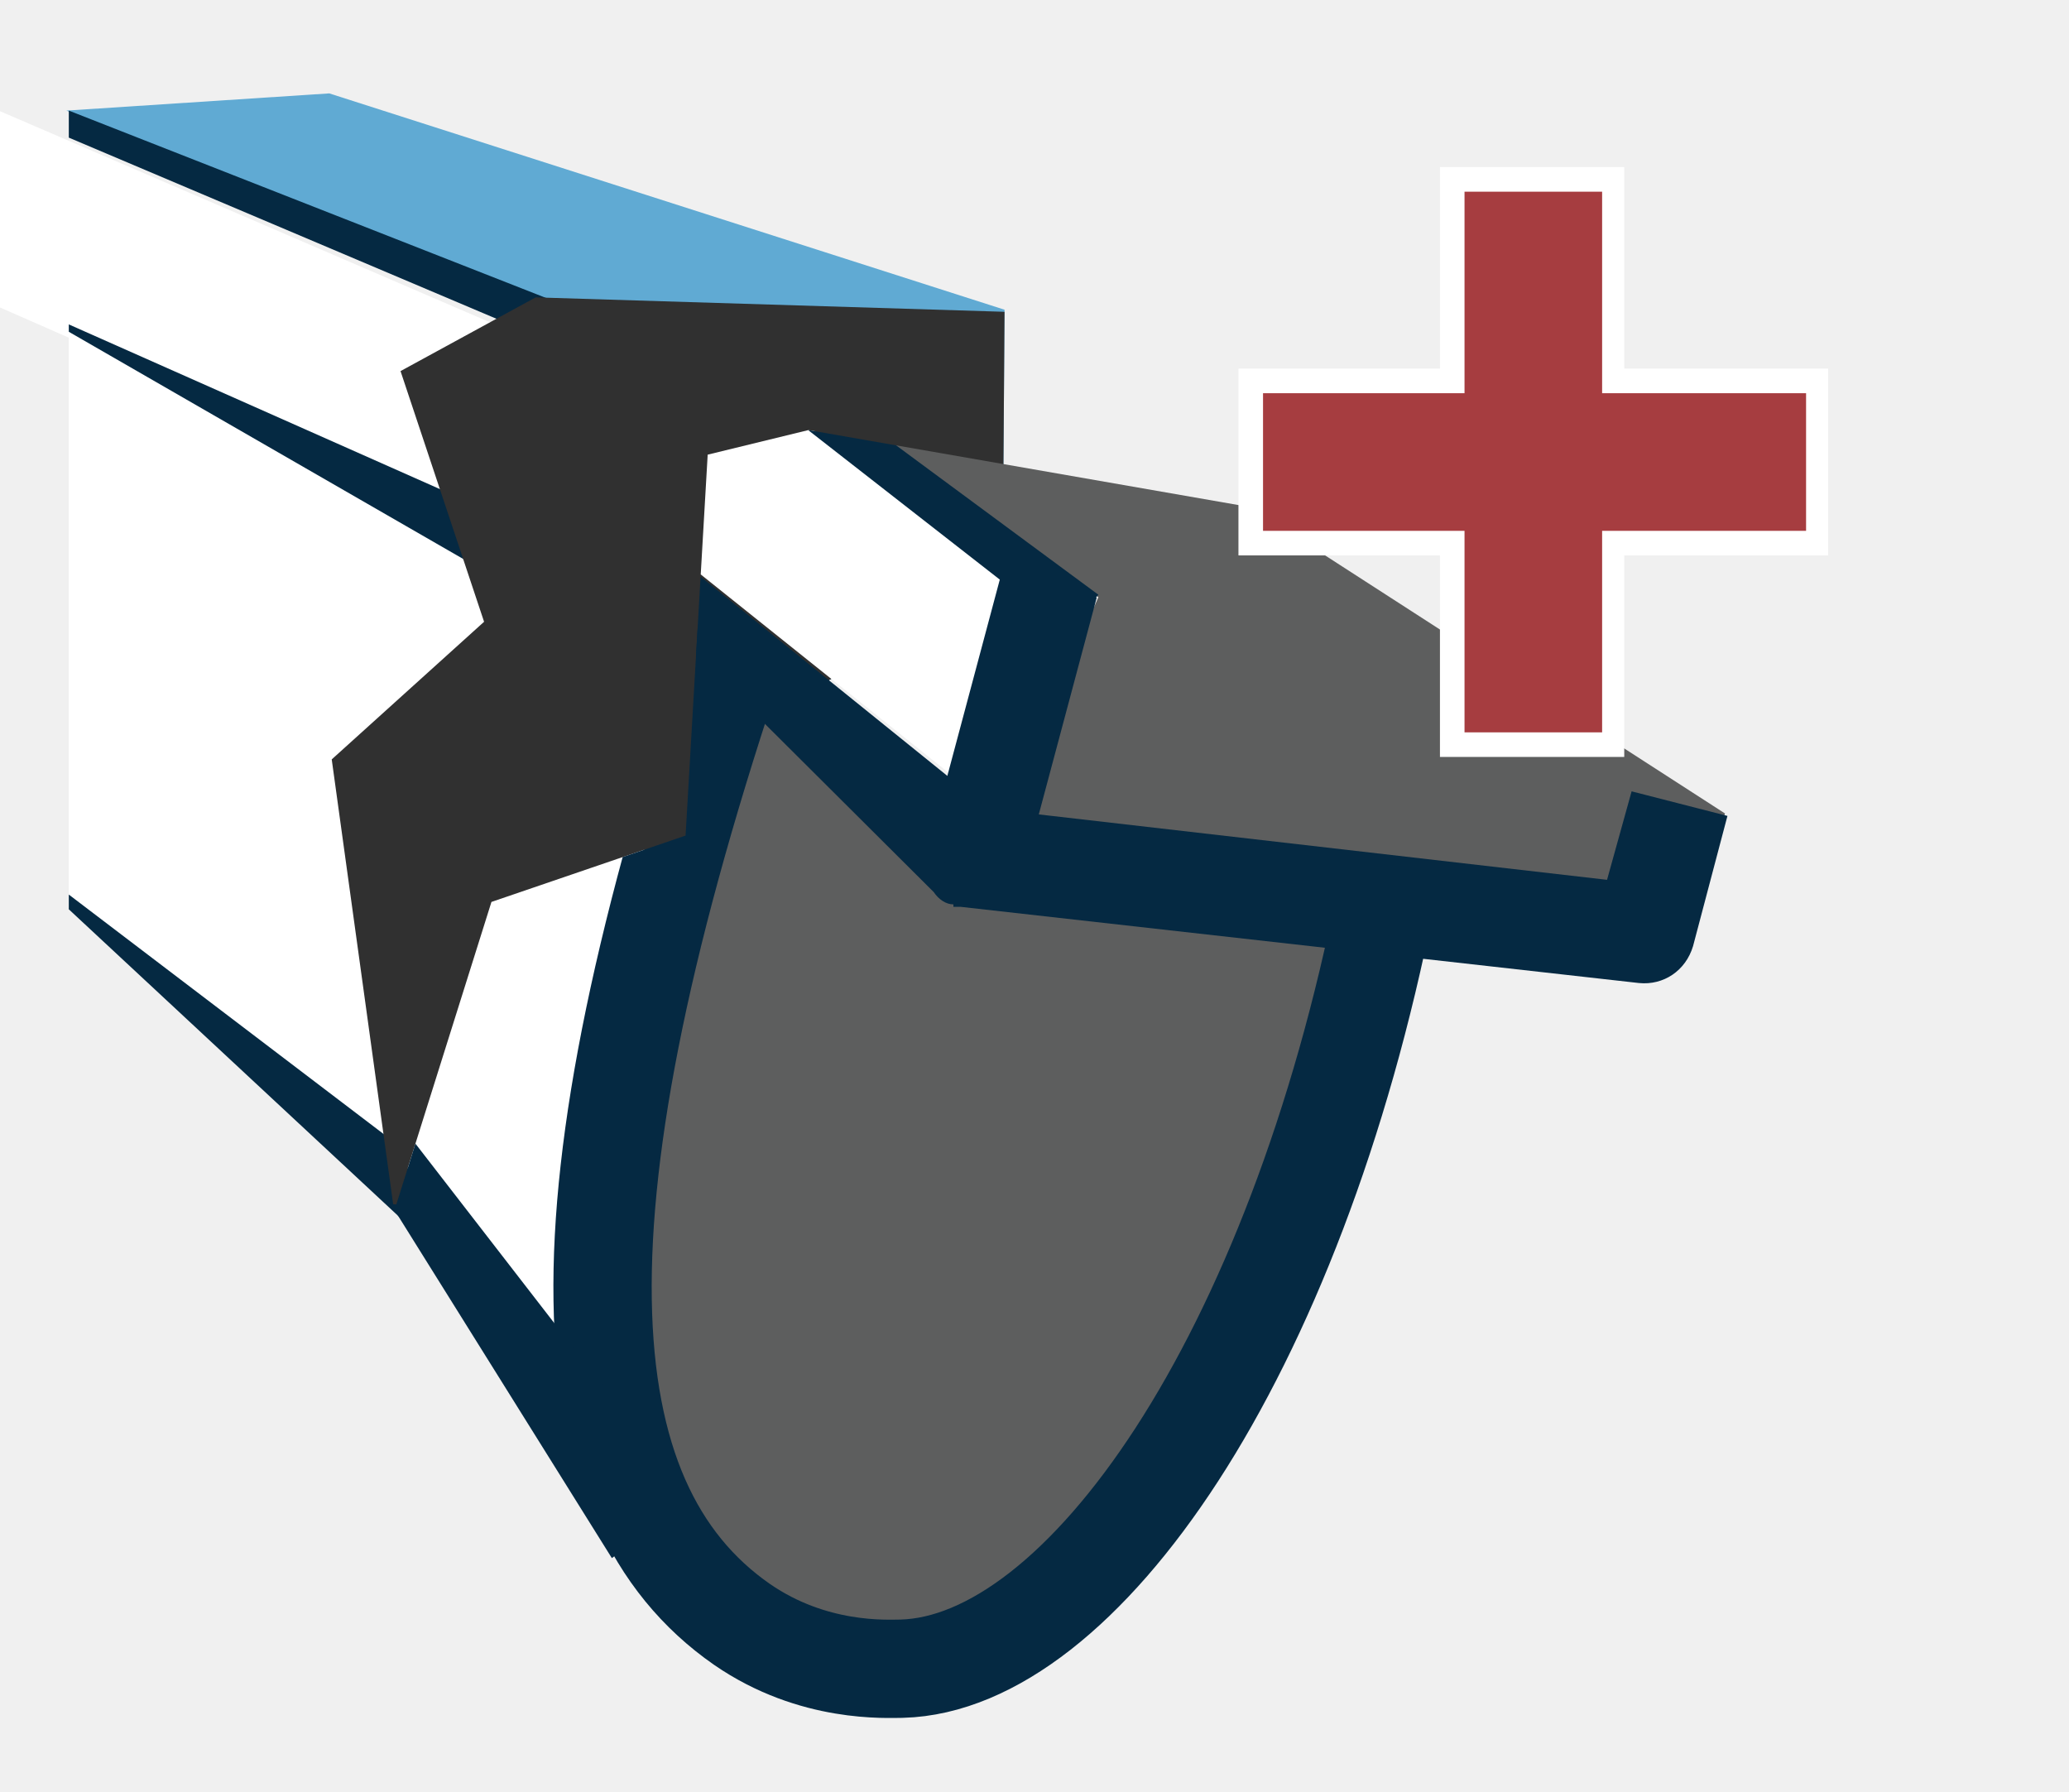
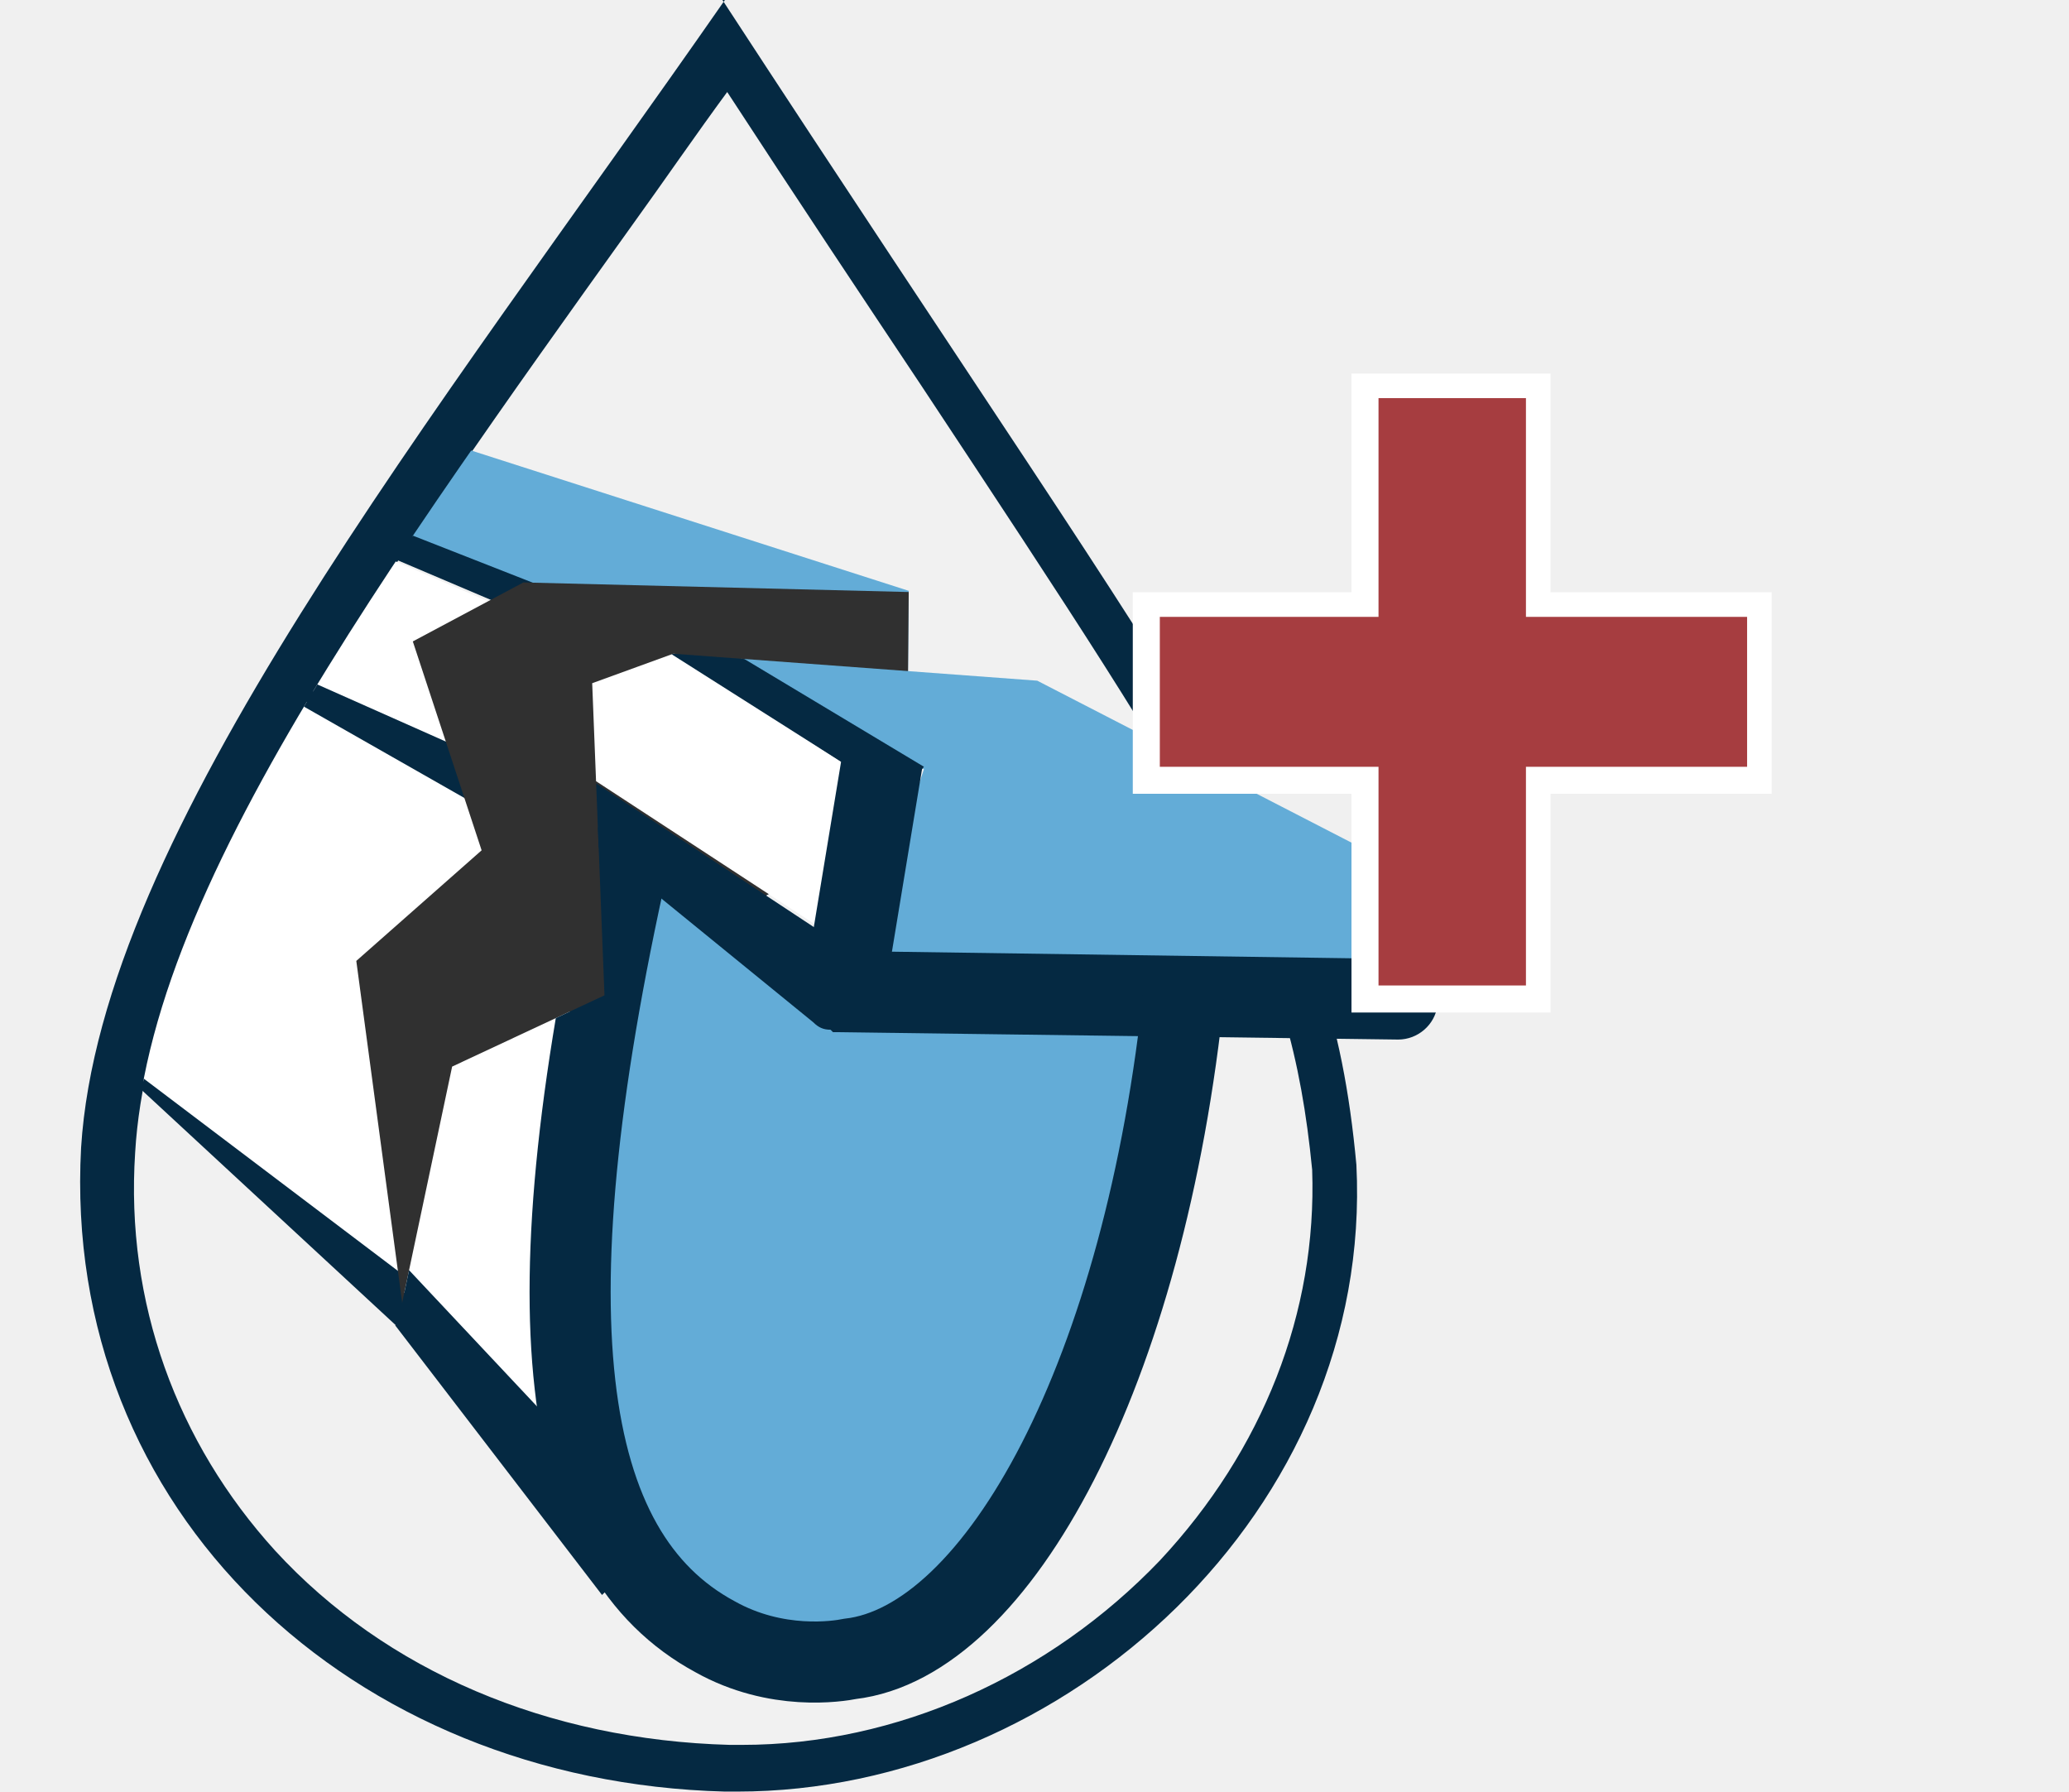
<svg xmlns="http://www.w3.org/2000/svg" version="1.1" viewBox="0 0 84.2 72.9">
  <defs>
    <style>
      .st0 {
-         fill: #fff;
+         clip-path: url(#clippath-4);
      }

      .st1 {
-         fill: #dbfe87;
-       }
- 
-       .st2 {
        opacity: .8;
        stroke: #373937;
-         stroke-width: 2.4px;
-       }
- 
-       .st2, .st3, .st4, .st5 {
+         stroke-width: 2.1px;
+       }
+ 
+       .st1, .st2, .st3, .st4, .st5, .st6, .st7, .st8 {
        fill: none;
      }

-       .st2, .st6, .st5 {
+       .st1, .st2, .st3, .st8 {
        stroke-miterlimit: 10;
      }

-       .st2, .st7 {
+       .st1, .st9 {
        display: none;
      }

+       .st10 {
+         fill: #fff;
+       }
+ 
+       .st2 {
+         stroke-width: 3.3px;
+       }
+ 
+       .st2, .st3, .st5, .st6, .st7, .st8 {
+         stroke: #052942;
+       }
+ 
+       .st3 {
+         stroke-width: 3.3px;
+       }
+ 
+       .st11 {
+         fill: #dbfe87;
+       }
+ 
+       .st12 {
+         fill: #60aad3;
+       }
+ 
+       .st13 {
+         fill: #303030;
+       }
+ 
+       .st14 {
+         clip-path: url(#clippath-1);
+       }
+ 
+       .st5 {
+         stroke-width: 1.7px;
+       }
+ 
+       .st5, .st6, .st7 {
+         stroke-linejoin: round;
+       }
+ 
+       .st6 {
+         stroke-width: 1.6px;
+       }
+ 
+       .st15 {
+         clip-path: url(#clippath-3);
+       }
+ 
+       .st16 {
+         fill: #a63d40;
+       }
+ 
+       .st17 {
+         fill: #774f00;
+       }
+ 
+       .st7 {
+         stroke-width: 1.7px;
+       }
+ 
+       .st18 {
+         fill: #ad6e23;
+       }
+ 
      .st8 {
-         fill: #60aad3;
-       }
- 
-       .st9 {
-         fill: #303030;
-       }
- 
-       .st10 {
-         clip-path: url(#clippath-1);
-       }
- 
-       .st11 {
-         fill: #5d5e5e;
-       }
- 
-       .st6 {
-         stroke: #629daf;
-         stroke-width: .5px;
-       }
- 
-       .st6, .st12 {
+         stroke-width: 3.3px;
+       }
+ 
+       .st19 {
+         clip-path: url(#clippath-2);
+       }
+ 
+       .st20 {
+         fill: #aa9d24;
+       }
+ 
+       .st21 {
+         fill: #f3ff5f;
+       }
+ 
+       .st22 {
+         fill: #052942;
+       }
+ 
+       .st23 {
+         fill: #3d3d3d;
+       }
+ 
+       .st24 {
        fill: #63acd7;
      }

-       .st13 {
-         fill: #a63d40;
-       }
- 
-       .st4 {
-         stroke-linejoin: round;
-         stroke-width: 2px;
-       }
- 
-       .st4, .st5 {
-         stroke: #052942;
-       }
- 
-       .st14 {
-         fill: #774f00;
-       }
- 
-       .st5 {
-         stroke-width: 4px;
-       }
- 
-       .st15 {
-         fill: #ad6e23;
-       }
- 
-       .st16 {
-         fill: #198207;
-       }
- 
-       .st17 {
-         fill: #aa9d24;
-       }
- 
-       .st18 {
-         fill: #052942;
-       }
- 
-       .st19 {
+       .st25 {
        clip-path: url(#clippath);
      }

-       .st20 {
+       .st26 {
        fill: #8c5b4d;
+       }
+ 
+       .st27 {
+         fill: #f1f1f1;
      }
    </style>
    <clipPath id="clippath">
-       <polygon class="st3" points=".1 42 10.7 65.5 16.5 49.6 25.7 48.5 32.1 39.2 30.4 29.4 40.8 24 40.9 9.9 15.8 .3 -1.2 1.5 .1 42" />
+       <path class="st4" d="M83.1,72.6h-49.3s-3.4-2-4.4-2c-13.9-.3-24.6-10.5-23.9-24,.7-11.5,12.5-26.5,23.2-41.7S31.9.4,31.9.4h51.2v72.2Z" />
    </clipPath>
    <clipPath id="clippath-1">
-       <polygon class="st3" points="54.3 88.7 3.8 60.9 16.1 49.1 20 36.7 27.9 34 28.8 18.5 32.9 17.5 52.4 20.9 84.9 29.1 54.3 88.7" />
+       <polygon class="st4" points="3.5 48.2 12.2 67.6 16.9 54.5 24.5 53.6 29.7 46 28.4 37.9 36.9 33.4 37 21.9 16.3 13.9 2.4 14.9 3.5 48.2" />
+     </clipPath>
+     <clipPath id="clippath-2">
+       <polygon class="st4" points="50.6 83.2 7 64.5 16.2 53.8 18.4 43.4 24.6 40.5 24.1 27.8 27.4 26.6 43.6 27.8 70.9 32 50.6 83.2" />
+     </clipPath>
+     <clipPath id="clippath-3">
+       <path class="st4" d="M83.1,72.6h-49.3s-3.4-2-4.4-2c-13.9-.3-24.6-10.5-23.9-24,.7-11.5,12.5-26.5,23.2-41.7S31.9.4,31.9.4h51.2v72.2Z" />
+     </clipPath>
+     <clipPath id="clippath-4">
+       <path class="st4" d="M83.1,72.6h-49.3s-3.4-2-4.4-2c-13.9-.3-24.6-10.5-23.9-24,.7-11.5,12.5-26.5,23.2-41.7S31.9.4,31.9.4h51.2v72.2Z" />
    </clipPath>
  </defs>
-   <g id="Layer_21" class="st7">
-     <rect class="st16" x="-1" y="-3.2" width="86.1" height="81.8" />
+   <g id="Layer_21" class="st9">
+     <rect class="st23" x="-1" y="-3.2" width="86.1" height="81.8" />
  </g>
  <g id="repair">
-     <g id="back">
-       <g class="st19">
+     <g id="Drop_BG">
+       <path class="st27" d="M29.5,71.9c-7.7-.2-14.5-3.1-19.2-8.2-4.2-4.6-6.3-10.6-6-16.9.6-10.6,10.2-24,20.3-38.2,1.6-2.2,3.2-4.5,4.8-6.8,3.4,5.1,6.3,9.5,8.8,13.3,12.3,18.5,15.2,22.9,16.1,32.4.3,6-2,12-6.5,16.6-4.7,4.9-11.2,7.8-17.8,7.8s-.3,0-.5,0Z" />
+       <path class="st22" d="M29.5,3.6c3,4.6,5.6,8.5,8,12.1,12.1,18.3,15,22.7,15.9,31.9.2,5.8-2,11.4-6.2,15.9-4.5,4.7-10.7,7.5-17,7.5s-.3,0-.5,0c-7.4-.2-14-3-18.5-7.9-4-4.4-6.1-10.1-5.7-16.2.6-10.3,10.1-23.6,20.2-37.7,1.3-1.8,2.6-3.7,4-5.6M29.5,0C17.6,17.1,4.1,33.9,3.3,46.7c-.8,14.8,11,25.8,26.2,26.2.2,0,.4,0,.5,0,13.4,0,25.9-11.5,25.2-25.5-1.1-11.9-5.5-16.3-25.8-47.4h0Z" />
+     </g>
+     <g class="st25">
+       <g class="st14">
        <g id="INSIDE_DROPLET">
          <g>
-             <polygon class="st8" points="2.7 4.5 37.7 18.4 35.9 29.8 64.5 25.9 64.6 20.2 13.4 3.8 2.7 4.5" />
-             <path class="st0" d="M24.5,54.6L2.8,36.5V13.4l19.6,10.8c.4,9.9,0,21.1,2.2,30.4Z" />
-             <path class="st0" d="M50.5,29.6c.9,8.5-2.1,34.2-15,30.6s-9.5-23.7-9-32.6c7.8,7.5,14.6,3.4,24,2Z" />
-             <polygon class="st0" points="20.7 21.6 -10.5 7.9 -10.5 0 20.6 13.4 20.7 21.6" />
-             <path class="st12" d="M25,23.4v21s2,10.6,5.6,13.5,10.1,2.5,10.1,2.5c0,0,6.2-2.7,8.5-8.5s2.8-9.2,2.8-13.3.3-11.1.3-11.1l-15.8,3.1-11.4-7.3Z" />
-             <path class="st18" d="M35.3,31.9c-.3,0-.6,0-.9-.2L2.8,13.5v-.3l32.9,14.6,25.1-3.8v-3.8h4v5.5c0,1-.7,1.8-1.7,2l-27.4,4.2c0,0-.2,0-.3,0Z" />
-             <path class="st4" d="M65.2,19.3" />
-             <path class="st4" d="M22.6-4.6" />
-             <path class="st4" d="M22.6-4.6" />
-             <path class="st4" d="M33,25.3" />
-             <path class="st4" d="M2.8,8.5" />
-             <path class="st4" d="M32.4,22" />
-             <path class="st4" d="M2.8,5.9" />
-             <path class="st4" d="M65.2,19.4" />
-             <path class="st4" d="M22.4-4.9" />
-             <path class="st4" d="M22.4-4.9" />
-             <line class="st5" x1="35.7" y1="18.3" x2="35.7" y2="30.3" />
-             <path class="st5" d="M24.1,23.9c-1.5,24.3,2.2,35.6,10.5,38.5,3.3,1.1,6.2.2,6.8,0,7-2.1,12.1-16.3,10.8-35.4" />
-             <polygon class="st18" points="28.8 61.2 2.8 37 2.8 36.4 31.2 58 28.8 61.2" />
-             <polygon class="st18" points="36.8 20 2.8 5.6 2.8 4.5 37.7 18.2 36.8 20" />
-             <polygon class="st9" points="41.3 12.7 43.7 50.5 16 49 13.5 30.9 19.7 25.3 16.3 15.1 21.8 12.1 41.3 12.7" />
+             <polygon class="st24" points="5.6 17.4 34.3 28.8 32.9 38.2 56.4 35.1 56.5 30.3 14.4 16.8 5.6 17.4" />
+             <path class="st10" d="M23.5,58.6l-17.9-14.8v-19l16.1,8.8c.3,8.2,0,17.3,1.8,25Z" />
+             <path class="st10" d="M44.9,38c.7,7-1.8,28.1-12.4,25.1s-7.8-19.5-7.4-26.8c6.4,6.2,12,2.8,19.7,1.6Z" />
+             <polygon class="st10" points="20.4 31.5 -5.3 20.2 -5.3 13.6 20.4 24.7 20.4 31.5" />
+             <path class="st24" d="M23.9,33v17.2s1.7,8.7,4.6,11.1,8.3,2.1,8.3,2.1c0,0,5.1-2.2,7-7,1.9-4.8,2.3-7.6,2.3-10.9s.3-9.1.3-9.1l-13,2.5-9.4-6Z" />
+             <path class="st22" d="M32.4,39.9c-.3,0-.5,0-.8-.2L5.6,24.9v-.3l27,12,20.6-3.1v-3.1h3.3v4.5c0,.8-.6,1.5-1.4,1.6l-22.6,3.4c0,0-.2,0-.2,0Z" />
+             <path class="st6" d="M57,29.6" />
+             <path class="st6" d="M21.9,9.9" />
+             <path class="st6" d="M21.9,9.9" />
+             <path class="st6" d="M30.5,34.5" />
+             <path class="st6" d="M5.6,20.7" />
+             <path class="st6" d="M30,31.8" />
+             <path class="st6" d="M5.6,18.6" />
+             <path class="st6" d="M57,29.7" />
+             <path class="st6" d="M21.8,9.7" />
+             <path class="st6" d="M21.8,9.7" />
+             <line class="st2" x1="32.7" y1="28.8" x2="32.7" y2="38.6" />
+             <path class="st2" d="M23.2,33.4c-1.2,19.9,1.8,29.3,8.6,31.6,2.7.9,5.1.1,5.6,0,5.8-1.7,10-13.4,8.9-29.1" />
+             <polygon class="st22" points="27.1 64.1 5.6 44.2 5.6 43.7 29 61.4 27.1 64.1" />
+             <polygon class="st22" points="33.6 30.2 5.6 18.3 5.6 17.4 34.4 28.7 33.6 30.2" />
+             <polygon class="st13" points="37.4 24.1 39.3 55.2 16.5 54 14.5 39.1 19.6 34.6 16.8 26.1 21.3 23.7 37.4 24.1" />
          </g>
        </g>
      </g>
-     </g>
-     <g id="front">
-       <g class="st10">
+       <g class="st19">
        <g id="INSIDE_DROPLET1" data-name="INSIDE_DROPLET">
          <g>
-             <polygon class="st11" points="14.6 1.8 44.7 24.3 40 34.9 68.6 38.7 70.2 33.1 25.1 4 14.6 1.8" />
-             <path class="st0" d="M22.5,55.9L6.2,32.8l6-22.3,16.1,15.5c-2.2,9.7-5.5,20.3-5.8,29.9Z" />
-             <path class="st0" d="M54.1,38.5c-1.4,8.4-11,32.4-22.5,25.6-9.6-5.7-3-25.4-.2-33.8,5.6,9.3,13.2,7.1,22.6,8.2Z" />
-             <polygon class="st0" points="38.8 31.6 12.3 10.4 14.4 2.6 40.9 23.7 38.8 31.6" />
-             <path class="st11" d="M31,26l-5.5,20.2s-.6,10.6,1.8,14.5c3.9,6.1,8.8,5.7,8.8,5.7,0,0,7-1.5,10.7-6.6,3.7-5,5.1-8.2,6.1-12.1s3.2-10.6,3.2-10.6l-16.1-1.2-9.1-10Z" />
-             <path class="st18" d="M38.8,36.8c-.3,0-.6-.2-.8-.5L12.2,10.6v-.3c0,0,28,22.6,28,22.6l25.2,2.9,1-3.6,3.9,1-1.4,5.3c-.3,1-1.2,1.6-2.2,1.5l-27.6-3.1c-.1,0-.2,0-.3,0Z" />
-             <path class="st4" d="M71,32.5" />
-             <path class="st4" d="M36-1.7" />
-             <path class="st4" d="M36-1.7" />
-             <path class="st4" d="M38.4,29.9" />
-             <path class="st4" d="M13.5,5.8" />
-             <path class="st4" d="M38.6,26.5" />
-             <path class="st4" d="M14.2,3.3" />
-             <path class="st4" d="M71,32.5" />
-             <path class="st4" d="M36-2.1" />
-             <path class="st4" d="M36-2.1" />
-             <line class="st5" x1="42.7" y1="23.8" x2="39.6" y2="35.4" />
-             <path class="st5" d="M30.1,26.2c-7.8,23-7.1,34.9.1,39.9,2.9,2,5.9,1.8,6.5,1.8,7.3-.2,16-12.6,19.7-31.4" />
-             <polygon class="st18" points="24.9 63.4 6.1 33.3 6.2 32.7 28.1 61 24.9 63.4" />
+             <polygon class="st24" points="11.1 15.3 37.6 31.3 34.6 40.3 58.3 41.1 59.1 36.4 19.9 16.2 11.1 15.3" />
+             <path class="st10" d="M21.9,58.9l-15.2-17.6,3.1-18.7,14.4,11.4c-1,8.1-2.9,17.1-2.3,25Z" />
+             <path class="st10" d="M46.4,42.2c-.5,7-6.4,27.4-16.3,22.7-8.3-3.9-4.5-20.5-2.8-27.6,5.3,7.2,11.4,4.7,19.2,4.9Z" />
+             <polygon class="st10" points="33.3 37.7 9.9 22.4 11 15.9 34.4 31.1 33.3 37.7" />
+             <path class="st24" d="M26.5,33.7l-2.8,17s.4,8.8,2.7,11.7c3.6,4.7,7.6,3.9,7.6,3.9,0,0,5.6-1.8,8.2-6.2s3.5-7.1,4.1-10.4,1.8-8.9,1.8-8.9l-13.3.3-8.3-7.4Z" />
+             <path class="st22" d="M33.8,41.9c-.3,0-.5-.1-.7-.3L9.9,22.7v-.3s24.7,16.3,24.7,16.3l20.9.3.5-3,3.2.5-.7,4.4c-.1.8-.8,1.4-1.6,1.4l-22.8-.3c0,0-.2,0-.2,0Z" />
+             <path class="st6" d="M59.7,35.9" />
+             <path class="st6" d="M28.4,10.6" />
+             <path class="st6" d="M28.4,10.6" />
+             <path class="st6" d="M32.8,36.3" />
+             <path class="st6" d="M10.5,18.6" />
+             <path class="st6" d="M32.8,33.6" />
+             <path class="st6" d="M10.9,16.5" />
+             <path class="st6" d="M59.8,35.9" />
+             <path class="st6" d="M28.3,10.4" />
+             <path class="st6" d="M28.3,10.4" />
+             <line class="st2" x1="35.9" y1="31" x2="34.3" y2="40.7" />
+             <path class="st2" d="M25.8,34c-4.5,19.5-3,29.2,3.3,32.6,2.5,1.4,5,1,5.5.9,6-.7,12-11.6,13.6-27.3" />
+             <polygon class="st22" points="24.5 64.9 6.7 41.7 6.8 41.2 26.9 62.6 24.5 64.9" />
          </g>
-         </g>
-         <polygon class="st18" points="43.4 25.7 14.3 3 14.5 1.9 44.7 24.2 43.4 25.7" />
-       </g>
-     </g>
-     <g id="Layer_12" class="st7">
-       <path class="st6" d="M-1.3,66c0-.9.7-2,2.1-6,1.3,4,2,5.2,2,6,0,2.4-1,2.6-2,2.6s-2-.5-2.1-2.6Z" />
-       <path class="st6" d="M3.6,56c0-.7.6-1.6,1.7-4.9,1.1,3.3,1.7,4.3,1.7,4.9,0,1.9-.8,2.1-1.7,2.1s-1.7-.4-1.7-2.1Z" />
-       <path class="st6" d="M5.3,70.7c0-1.1.9-2.5,2.6-7.5,1.6,5,2.5,6.5,2.5,7.5,0,2.9-1.2,3.2-2.5,3.2s-2.5-.6-2.6-3.2Z" />
-     </g>
-     <g id="Layer_8">
+           <polygon class="st22" points="36.6 32.5 10.9 16.2 11.1 15.3 37.6 31.2 36.6 32.5" />
+         </g>
+       </g>
      <g>
-         <polygon class="st13" points="59.1 30.3 59.1 22.1 50.9 22.1 50.9 15.5 59.1 15.5 59.1 7.3 65.7 7.3 65.7 15.5 73.9 15.5 73.9 22.1 65.7 22.1 65.7 30.3 59.1 30.3" />
-         <path class="st0" d="M65.2,7.8v8.2h8.3v5.6h-8.3v8.2h-5.6v-8.2h-8.2v-5.6h8.2V7.8h5.6M66.1,6.8h-7.5v8.2h-8.2v7.6h8.2v8.2h7.5v-8.2h8.3v-7.6h-8.3V6.8h0Z" />
+         <polygon class="st16" points="55.6 40.6 55.6 31.8 46.7 31.8 46.7 24.6 55.6 24.6 55.6 15.7 62.6 15.7 62.6 24.6 71.6 24.6 71.6 31.8 62.6 31.8 62.6 40.6 55.6 40.6" />
+         <path class="st10" d="M62.1,16.2v8.9h9v6.1h-9v8.9h-6v-8.9h-8.9v-6.1h8.9v-8.9h6M63.1,15.2h-8.1v8.9h-8.9v8.2h8.9v8.9h8.1v-8.9h9v-8.2h-9v-8.9h0Z" />
      </g>
    </g>
  </g>
-   <g id="cleaning" class="st7">
-     <g>
+   <g id="cleaning" class="st9">
+     <g id="Drop_BG1" data-name="Drop_BG">
+       <path class="st27" d="M29.5,71.9c-7.7-.2-14.5-3.1-19.2-8.2-4.2-4.6-6.3-10.6-6-16.9.6-10.6,10.2-24,20.3-38.2,1.6-2.2,3.2-4.5,4.8-6.8,3.4,5.1,6.3,9.5,8.8,13.3,12.3,18.5,15.2,22.9,16.1,32.4.3,6-2,12-6.5,16.6-4.7,4.9-11.2,7.8-17.8,7.8s-.3,0-.5,0Z" />
+       <path class="st22" d="M29.5,3.6c3,4.6,5.6,8.5,8,12.1,12.1,18.3,15,22.7,15.9,31.9.2,5.8-2,11.4-6.2,15.9-4.5,4.7-10.7,7.5-17,7.5s-.3,0-.5,0c-7.4-.2-14-3-18.5-7.9-4-4.4-6.1-10.1-5.7-16.2.6-10.3,10.1-23.6,20.2-37.7,1.3-1.8,2.6-3.7,4-5.6M29.5,0C17.6,17.1,4.1,33.9,3.3,46.7c-.8,14.8,11,25.8,26.2,26.2.2,0,.4,0,.5,0,13.4,0,25.9-11.5,25.2-25.5-1.1-11.9-5.5-16.3-25.8-47.4h0Z" />
+     </g>
+     <g class="st15">
      <g id="INSIDE_DROPLET2" data-name="INSIDE_DROPLET">
        <g>
-           <polygon class="st8" points="3.4 4.7 38.3 18.6 36.6 30.1 65.2 26.2 65.3 20.5 14.1 4.1 3.4 4.7" />
-           <path class="st0" d="M25.2,54.9L3.4,36.8V13.7l19.6,10.8c.4,9.9,0,21.1,2.2,30.4Z" />
-           <path class="st0" d="M51.2,29.9c.9,8.5-2.1,34.2-15,30.6s-9.5-23.7-9-32.6c7.8,7.5,14.6,3.4,24,2Z" />
-           <polygon class="st0" points="34.6 27.2 3.4 13.6 3.4 5.5 34.6 19 34.6 27.2" />
-           <path class="st12" d="M25.6,23.7v21s2,10.6,5.6,13.5,10.1,2.5,10.1,2.5c0,0,6.2-2.7,8.5-8.5s2.8-9.2,2.8-13.3.3-11.1.3-11.1l-15.8,3.1-11.4-7.3Z" />
-           <path class="st18" d="M35.9,32.2c-.3,0-.6,0-.9-.2L3.4,13.9v-.3l32.9,14.6,25.1-3.8v-3.8h4v5.5c0,1-.7,1.8-1.7,2l-27.4,4.2c0,0-.2,0-.3,0Z" />
-           <path class="st4" d="M65.9,19.6" />
-           <path class="st4" d="M23.2-4.3" />
-           <path class="st4" d="M23.2-4.3" />
-           <path class="st4" d="M33.7,25.6" />
-           <path class="st4" d="M3.4,8.8" />
-           <path class="st4" d="M33,22.3" />
-           <path class="st4" d="M3.4,6.2" />
-           <path class="st4" d="M65.9,19.7" />
-           <path class="st4" d="M23.1-4.6" />
-           <path class="st4" d="M23.1-4.6" />
-           <line class="st5" x1="36.3" y1="18.6" x2="36.3" y2="30.6" />
-           <path class="st5" d="M24.8,24.2c-1.5,24.3,2.2,35.6,10.5,38.5,3.3,1.1,6.2.2,6.8,0,7-2.1,12.1-16.3,10.8-35.4" />
-           <polygon class="st18" points="29.5 61.5 3.4 37.3 3.4 36.7 31.8 58.3 29.5 61.5" />
-         </g>
-       </g>
-       <polygon class="st18" points="37.4 20.3 3.4 5.9 3.4 4.8 38.3 18.5 37.4 20.3" />
+           <polygon class="st12" points="5.5 17.3 34.6 28.8 33.1 38.3 56.9 35.1 56.9 30.3 14.5 16.7 5.5 17.3" />
+           <path class="st10" d="M23.6,58.9l-18.1-15v-19.2l16.3,8.9c.3,8.2,0,17.5,1.8,25.3Z" />
+           <path class="st10" d="M45.2,38.2c.7,7.1-1.8,28.4-12.5,25.4s-7.9-19.7-7.4-27.1c6.5,6.2,12.2,2.8,19.9,1.7Z" />
+           <polygon class="st10" points="31.4 35.9 5.5 24.6 5.5 17.9 31.4 29.1 31.4 35.9" />
+           <path class="st24" d="M24,33.1v17.4s1.7,8.8,4.6,11.2,8.4,2.1,8.4,2.1c0,0,5.1-2.2,7-7,1.9-4.8,2.3-7.7,2.3-11s.3-9.2.3-9.2l-13.2,2.5-9.5-6Z" />
+           <path class="st22" d="M32.6,40.1c-.3,0-.5,0-.8-.2L5.5,24.8v-.3l27.3,12.1,20.9-3.2v-3.1h3.3v4.6c0,.8-.6,1.5-1.4,1.6l-22.8,3.5c0,0-.2,0-.2,0Z" />
+           <path class="st7" d="M57.4,29.7" />
+           <path class="st7" d="M22,9.8" />
+           <path class="st7" d="M22,9.8" />
+           <path class="st7" d="M30.7,34.6" />
+           <path class="st7" d="M5.5,20.7" />
+           <path class="st7" d="M30.2,31.9" />
+           <path class="st7" d="M5.5,18.5" />
+           <path class="st7" d="M57.5,29.7" />
+           <path class="st7" d="M21.9,9.5" />
+           <path class="st7" d="M21.9,9.5" />
+           <line class="st3" x1="32.9" y1="28.8" x2="32.9" y2="38.7" />
+           <path class="st3" d="M23.3,33.5c-1.3,20.2,1.8,29.6,8.7,32,2.7.9,5.1.1,5.6,0,5.8-1.7,10.1-13.5,9-29.4" />
+           <polygon class="st22" points="27.2 64.5 5.5 44.4 5.5 43.9 29.2 61.8 27.2 64.5" />
+           <polygon class="st22" points="33.8 30.2 5.5 18.2 5.5 17.3 34.6 28.7 33.8 30.2" />
+         </g>
+       </g>
    </g>
    <g id="Layer_16">
      <g id="Generative_Object">
        <g>
-           <path class="st17" d="M75.8,56c0,0,0,.1-.1.2s0,0,0,0c-1.1,1.5-2.2,2.9-3.3,4.4-1.2.3-2.6.4-3.8.6s-.7.3-.2.5c1,0,2.2-.5,3.2-.5s.3,0,.3,0l-3.6,4.7c-.2.2,0,.5.3.4l3.7-4.9.7,3.3c.3.2.4,0,.3-.3-.2-1.1-.6-2.3-.7-3.5,1.1-1.5,2.3-3.1,3.4-4.6,0,0,0,0,.1,0,1.5.8,2,2.8,1.8,4.4-.6,6.2-8.4,8.7-13.3,10.4,0-3.7.2-8,2-11.4s5.6-5.4,8.8-3.8,0,0,.1,0Z" />
-           <path class="st14" d="M75.8,56c.9-1.2,1.8-2.5,2.8-3.7.1-.1.5,0,.7-.1-1,1.4-2,2.7-3,4.1-1.1,1.5-2.3,3-3.4,4.6.1,1.1.5,2.3.7,3.5s0,.6-.3.3l-.7-3.3-3.7,4.9c-.3.2-.5-.1-.3-.4l3.6-4.7s-.3,0-.3,0c-1,0-2.2.5-3.2.5-.5-.2-.1-.4.2-.5,1.2-.3,2.5-.3,3.8-.6,1.1-1.5,2.2-2.9,3.3-4.4s0,0,0,0c0,0,0-.1.1-.2Z" />
+           <path class="st26" d="M73.1,41.1c0,0,0,.1,0,.2s0,0,0,0c-.5,1.5-1,3.1-1.6,4.6-1,.6-2.1,1-3,1.6-.2.1-.5.4,0,.4.9-.4,1.7-1,2.6-1.4s.3,0,.3,0l-1.7,5c0,.3.2.4.4.2l1.8-5.2,1.5,2.6c.3,0,.3-.1.2-.4-.5-.9-1.1-1.8-1.6-2.7.5-1.6,1.1-3.2,1.6-4.9,0,0,0,0,.1,0,1.5.3,2.5,1.8,2.8,3.2,1.2,5.4-4.6,9.7-8.3,12.5-1.1-3.1-2.1-6.9-1.5-10.2.5-3,3.2-6.2,6.4-5.7s0,0,.1,0Z" />
+           <path class="st17" d="M73.1,41.1c.4-1.3.9-2.6,1.3-3.9,0-.1.4-.2.5-.3-.5,1.4-.9,2.9-1.4,4.3s-1.1,3.2-1.6,4.9c.4.9,1.1,1.8,1.6,2.7s.2.5-.2.4l-1.5-2.6-1.8,5.2c-.2.2-.5,0-.4-.2l1.7-5s-.3,0-.3,0c-.8.4-1.7,1-2.6,1.4-.5,0-.2-.3,0-.4,1-.6,2.1-1,3-1.6.5-1.5,1-3.1,1.6-4.6s0,0,0,0c0,0,0-.1,0-.2Z" />
        </g>
      </g>
      <g id="Generative_Object1" data-name="Generative_Object">
        <g>
-           <path class="st20" d="M78.9,35.1s0,0,0,.1,0,0,0,0c-.3,1.3-.6,2.5-.9,3.8-.7.6-1.6,1-2.3,1.5s-.4.4,0,.4c.7-.4,1.3-1,1.9-1.3s.2,0,.2,0l-.9,4.2c0,.2.2.3.3.1l1-4.3,1.5,2c.3,0,.2-.1.1-.3-.4-.7-1.1-1.3-1.5-2,.3-1.3.6-2.7.9-4,0,0,0,0,0,0,1.2,0,2.1,1.3,2.5,2.3,1.4,4.2-2.9,8.2-5.6,10.7-1.1-2.4-2.2-5.3-2.1-8,.1-2.4,2-5.2,4.6-5.1s0,0,0,0Z" />
-           <path class="st14" d="M78.9,35.1c.2-1.1.5-2.1.7-3.2,0-.1.3-.2.4-.3-.2,1.2-.5,2.4-.8,3.6-.3,1.3-.6,2.7-.9,4,.4.7,1,1.4,1.5,2s.2.4-.1.3l-1.5-2-1,4.3c-.1.2-.4,0-.3-.1l.9-4.2s-.2,0-.2,0c-.6.4-1.3.9-1.9,1.3-.4,0-.2-.2,0-.4.7-.5,1.6-1,2.3-1.5.3-1.3.6-2.5.9-3.8s0,0,0,0c0,0,0,0,0-.1Z" />
-         </g>
-       </g>
+           <path class="st18" d="M71.3,62s0,0,0,0,0,0,0,0c.6.8,1.2,1.6,1.8,2.4,0,.7-.2,1.4-.3,2.1s0,.4.2.2c.1-.6.1-1.2.2-1.8s0-.2,0-.2l1.9,2.6c0,.1.3,0,.2-.1l-2-2.7h1.8c.2,0,0,0-.1,0-.6,0-1.3,0-1.9-.2-.6-.8-1.2-1.7-1.8-2.5,0,0,0,0,0,0,.7-.7,1.8-.6,2.6-.3,3.1,1.3,3.2,5.8,3.3,8.7-2-.6-4.2-1.4-5.6-2.9s-1.9-3.8-.6-5.3,0,0,0,0Z" />
+           <path class="st17" d="M71.3,62c-.5-.7-1-1.4-1.5-2,0,0,0-.3,0-.4.6.7,1.1,1.5,1.6,2.2s1.2,1.7,1.8,2.5c.6.1,1.3,0,1.9.2s.3,0,.1.2h-1.8c0-.1,2,2.6,2,2.6,0,.2-.1.2-.2.1l-1.9-2.6s0,.2,0,.2c-.1.6-.1,1.2-.2,1.8-.2.2-.2,0-.2-.2,0-.7.2-1.4.3-2.1-.6-.8-1.2-1.6-1.8-2.4s0,0,0,0c0,0,0,0,0,0Z" />
+         </g>
+       </g>
+     </g>
+     <g id="Layer_16_copy">
      <g id="Generative_Object2" data-name="Generative_Object">
        <g>
-           <path class="st15" d="M61.4,53.1s0,0,0,.1,0,0,0,0c-.1,1-.3,2-.4,3-.5.5-1.1.9-1.7,1.4s-.3.3,0,.3c.5-.3.9-.9,1.4-1.2s.2,0,.2,0l-.4,3.3c0,.2.2.2.3,0l.4-3.4,1.3,1.4c.2,0,.2-.1,0-.3-.4-.5-.9-.9-1.3-1.5.1-1.1.3-2.1.4-3.2,0,0,0,0,0,0,.9,0,1.7.8,2.1,1.6,1.4,3.2-1.6,6.6-3.5,8.8-1.1-1.8-2.1-3.9-2.2-6.1s1.2-4.2,3.2-4.3,0,0,0,0Z" />
-           <path class="st14" d="M61.4,53.1c.1-.9.2-1.7.3-2.6,0,0,.2-.2.3-.2-.1.9-.2,1.9-.3,2.8s-.3,2.1-.4,3.2c.4.5.9,1,1.3,1.5s.2.3,0,.3l-1.3-1.4-.4,3.4c0,.2-.3,0-.3,0l.4-3.3s-.2,0-.2,0c-.5.3-.9.8-1.4,1.2-.3,0-.2-.2,0-.3.5-.5,1.1-.9,1.7-1.4.1-1,.3-2,.4-3s0,0,0,0c0,0,0,0,0-.1Z" />
-         </g>
-       </g>
-     </g>
-     <g id="Layer_16_copy">
+           <path class="st20" d="M57.1,51c0,0,0,.1,0,.2s0,0,0,0c.7,1.6,1.4,3.3,2.1,4.9-.3,1.2-.9,2.3-1.3,3.5s-.1.7.3.4c.4-.9.6-2.1,1.1-3s.2-.3.2-.3l2.3,5.3c.1.3.5.2.5,0l-2.4-5.5,3.2,1c.3-.2.2-.3-.1-.5-1-.4-2.2-.6-3.3-1.1-.8-1.7-1.5-3.4-2.3-5.1,0,0,0,0,0,0,1.4-.9,3.4-.3,4.6.6,5,3.5,3.4,11.3,2.5,16.3-3.2-1.7-6.8-4.1-8.8-7.2s-2-7.4,1-9.4c0,0,0,0,.1,0Z" />
+           <path class="st17" d="M57.1,51c-.6-1.4-1.2-2.7-1.8-4.1,0-.2.2-.5.2-.6.7,1.5,1.4,3,2,4.5s1.5,3.4,2.3,5.1c1,.4,2.2.6,3.3,1.1s.5.3.1.5l-3.2-1,2.4,5.5c0,.3-.3.4-.5,0l-2.3-5.3s-.2.2-.2.3c-.4.9-.7,2.1-1.1,3-.4.3-.4,0-.3-.4.3-1.2.9-2.3,1.3-3.5-.7-1.6-1.4-3.3-2.1-4.9s0,0,0,0c0,0,0-.1,0-.2Z" />
+         </g>
+       </g>
      <g id="Generative_Object3" data-name="Generative_Object">
        <g>
-           <path class="st17" d="M61.2,37.6c0,0,0,.1.1.2s0,0,0,0c1,1.5,1.9,3.1,2.9,4.6-.2,1.2-.6,2.5-.8,3.7s0,.7.4.3c.3-1,.4-2.2.7-3.2s.1-.3.1-.3l3.1,5.1c.2.3.5.1.5-.2l-3.2-5.2,3.4.5c.3-.2.1-.4-.2-.4-1.1-.3-2.4-.3-3.5-.6-1-1.6-2-3.3-3-4.9,0,0,0,0,0,0,1.3-1.1,3.3-.8,4.7,0,5.6,2.8,5.1,10.9,4.9,16.1-3.5-1.3-7.4-3.1-9.9-6s-3-7.2-.3-9.6c0,0,0,0,0,0Z" />
-           <path class="st14" d="M61.2,37.6c-.8-1.3-1.6-2.6-2.4-3.9,0-.2,0-.5.1-.7.9,1.4,1.8,2.9,2.7,4.3s2,3.3,3,4.9c1.1.3,2.4.3,3.5.6s.5.2.2.4l-3.4-.5,3.2,5.2c0,.3-.3.4-.5.2l-3.1-5.1s-.1.3-.1.3c-.3,1-.4,2.2-.7,3.2-.4.4-.4,0-.4-.3.2-1.2.6-2.5.8-3.7-1-1.5-1.9-3.1-2.9-4.6s0,0,0,0c0,0,0-.1-.1-.2Z" />
+           <path class="st26" d="M66,34.3s0,0,0,0,0,0,0,0c-.6.9-1.1,1.8-1.7,2.6-.7.2-1.4.3-2.1.5s-.4.2,0,.3c.6,0,1.2-.4,1.8-.4s.2,0,.2,0l-1.9,2.9c0,.1,0,.3.2.2l1.9-3,.5,1.9c.2.1.2,0,.2-.2-.1-.6-.4-1.3-.5-2,.6-.9,1.2-1.8,1.8-2.8,0,0,0,0,0,0,.9.4,1.2,1.5,1.2,2.4,0,3.6-4.4,5.3-7.2,6.5-.2-2.1-.2-4.6.7-6.6.8-1.8,3-3.3,4.9-2.5s0,0,0,0Z" />
+           <path class="st17" d="M66,34.3c.5-.7,1-1.5,1.4-2.2,0,0,.3,0,.4,0-.5.8-1,1.6-1.6,2.5s-1.2,1.8-1.8,2.8c.1.7.4,1.3.5,2s0,.3-.2.2l-.5-1.9-1.9,3c-.1.1-.3,0-.2-.2l1.9-2.9s-.2,0-.2,0c-.6,0-1.2.3-1.8.4-.3,0,0-.2,0-.3.7-.2,1.4-.3,2.1-.5.6-.9,1.1-1.8,1.7-2.6s0,0,0,0c0,0,0,0,0,0Z" />
        </g>
      </g>
      <g id="Generative_Object4" data-name="Generative_Object">
        <g>
-           <path class="st20" d="M72.3,25.6s0,0,0,.1,0,0,0,0c-.3,1-.5,2.1-.8,3.1-.6.4-1.3.8-1.9,1.2s-.3.3,0,.3c.5-.3,1.1-.8,1.6-1s.2,0,.2,0l-.9,3.4c0,.2.1.3.3.1l.9-3.5,1.1,1.7c.2,0,.2-.1.1-.3-.3-.6-.8-1.1-1.2-1.7.3-1.1.6-2.2.8-3.3,0,0,0,0,0,0,1,.1,1.7,1.1,2,2,1.1,3.5-2.6,6.6-4.9,8.7-.9-2-1.7-4.4-1.5-6.7s1.8-4.2,4-4.1,0,0,0,0Z" />
-           <path class="st14" d="M72.3,25.6c.2-.9.4-1.8.7-2.6,0,0,.2-.2.3-.2-.2,1-.5,1.9-.7,2.9s-.6,2.2-.8,3.3c.3.6.8,1.1,1.2,1.7s.1.3-.1.3l-1.1-1.7-.9,3.5c-.1.1-.3,0-.3-.1l.9-3.4s-.2,0-.2,0c-.5.3-1.1.7-1.6,1-.3,0-.2-.2,0-.3.6-.4,1.3-.8,1.9-1.2.3-1,.5-2.1.8-3.1s0,0,0,0c0,0,0,0,0-.1Z" />
-         </g>
-       </g>
-       <g id="Generative_Object5" data-name="Generative_Object">
-         <g>
-           <path class="st2" d="M58.4,21c.8-.8,2.1-.8,3.1-.5,3.9,1.4,4.2,6.8,4.6,10.2-2.4-.6-5.1-1.4-7-3.1s-2.6-4.5-1-6.3l.4-.3Z" />
-           <path class="st17" d="M58.2,21.3s0,0,0,.1,0,0,0,0c.8.9,1.5,1.9,2.3,2.8,0,.8-.2,1.7-.2,2.5s0,.5.3.2c.1-.7,0-1.5.2-2.2s0-.2,0-.2l2.5,3.1c.1.2.3,0,.3-.1l-2.5-3.2h2.2c.2-.1,0-.2-.2-.2-.7,0-1.6,0-2.3,0-.8-1-1.6-2-2.4-3,0,0,0,0,0,0,.8-.8,2.1-.8,3.1-.5,3.9,1.4,4.2,6.8,4.6,10.2-2.4-.6-5.1-1.4-7-3.1s-2.6-4.5-1-6.3c0,0,0,0,0,0Z" />
-           <path class="st14" d="M58.2,21.3c-.6-.8-1.3-1.6-1.9-2.4,0-.1,0-.3,0-.5.7.9,1.4,1.7,2.1,2.6s1.6,2,2.4,3c.8,0,1.6,0,2.3,0s.4,0,.2.3h-2.2c0,0,2.5,3.1,2.5,3.1,0,.2-.2.3-.3.1l-2.5-3.1s0,.2,0,.2c-.1.7,0,1.5-.2,2.2-.2.3-.3,0-.3-.2,0-.8.2-1.7.2-2.5-.8-.9-1.5-1.9-2.3-2.8s0,0,0,0c0,0,0,0,0-.1Z" />
+           <path class="st1" d="M52.1,25.7c.4-.9,1.5-1.2,2.4-1.2,3.5,0,5.2,4.3,6.4,7-2.1.2-4.5.2-6.4-.6s-3.3-2.9-2.5-4.8l.2-.4Z" />
+           <path class="st18" d="M52,26s0,0,0,0,0,0,0,0c.9.6,1.7,1.1,2.6,1.7.2.7.3,1.4.5,2.1s.2.4.3,0c-.1-.6-.4-1.2-.5-1.8s0-.2,0-.2l2.8,1.8c.1,0,.3,0,.2-.2l-2.9-1.9,1.8-.5c.1-.2,0-.2-.2-.2-.6.1-1.3.4-1.9.5-.9-.6-1.8-1.2-2.7-1.7,0,0,0,0,0,0,.4-.9,1.5-1.2,2.4-1.2,3.5,0,5.2,4.3,6.4,7-2.1.2-4.5.2-6.4-.6s-3.3-2.9-2.5-4.8,0,0,0,0Z" />
+           <path class="st17" d="M52,26c-.7-.5-1.5-.9-2.2-1.4,0,0,0-.3,0-.4.8.5,1.6,1,2.4,1.5s1.8,1.2,2.7,1.7c.6-.1,1.3-.4,1.9-.5s.3,0,.2.2l-1.8.5,2.9,1.9c.1.1,0,.3-.2.2l-2.8-1.8s0,.2,0,.2c0,.6.4,1.2.5,1.8,0,.3-.2,0-.3,0-.2-.7-.3-1.4-.5-2.1-.9-.6-1.7-1.1-2.6-1.7s0,0,0,0c0,0,0,0,0,0Z" />
        </g>
      </g>
    </g>
  </g>
-   <g id="new_install" class="st7">
+   <g id="new_install" class="st9">
+     <g id="INSIDE_DROPLET3" data-name="INSIDE_DROPLET">
+       <g id="Drop_BG2" data-name="Drop_BG">
+         <path class="st27" d="M29.5,71.9c-7.7-.2-14.5-3.1-19.2-8.2-4.2-4.6-6.3-10.6-6-16.9.6-10.6,10.2-24,20.3-38.2,1.6-2.2,3.2-4.5,4.8-6.8,3.4,5.1,6.3,9.5,8.8,13.3,12.3,18.5,15.2,22.9,16.1,32.4.3,6-2,12-6.5,16.6-4.7,4.9-11.2,7.8-17.8,7.8s-.3,0-.5,0Z" />
+         <path class="st22" d="M29.5,3.6c3,4.6,5.6,8.5,8,12.1,12.1,18.3,15,22.7,15.9,31.9.2,5.8-2,11.4-6.2,15.9-4.5,4.7-10.7,7.5-17,7.5s-.3,0-.5,0c-7.4-.2-14-3-18.5-7.9-4-4.4-6.1-10.1-5.7-16.2.6-10.3,10.1-23.6,20.2-37.7,1.3-1.8,2.6-3.7,4-5.6M29.5,0C17.6,17.1,4.1,33.9,3.3,46.7c-.8,14.8,11,25.8,26.2,26.2.2,0,.4,0,.5,0,13.4,0,25.9-11.5,25.2-25.5-1.1-11.9-5.5-16.3-25.8-47.4h0Z" />
+       </g>
+       <g class="st0">
+         <polygon class="st12" points="5.5 17.3 34.5 28.8 33 38.3 56.8 35.1 56.8 30.4 14.4 16.8 5.5 17.3" />
+         <path class="st10" d="M23.6,58.9l-18-15v-19.2l16.2,8.9c.3,8.2,0,17.5,1.8,25.2Z" />
+         <path class="st10" d="M45.1,38.2c.7,7.1-1.8,28.3-12.5,25.3s-7.9-19.7-7.4-27c6.5,6.2,12.1,2.8,19.9,1.7Z" />
+         <polygon class="st10" points="31.4 35.9 5.5 24.6 5.5 18 31.4 29.1 31.4 35.9" />
+         <path class="st24" d="M23.9,33.1v17.4s1.7,8.8,4.6,11.2c2.9,2.4,8.4,2.1,8.4,2.1,0,0,5.1-2.2,7-7s2.3-7.6,2.3-11,.3-9.2.3-9.2l-13.1,2.5-9.5-6Z" />
+         <path class="st22" d="M32.5,40.1c-.3,0-.5,0-.8-.2L5.5,24.9v-.3l27.2,12.1,20.8-3.2v-3.1h3.3v4.5c0,.8-.6,1.5-1.4,1.6l-22.7,3.5c0,0-.2,0-.2,0Z" />
+         <path class="st5" d="M57.3,29.7" />
+         <path class="st5" d="M22,9.8" />
+         <path class="st5" d="M22,9.8" />
+         <path class="st5" d="M30.6,34.6" />
+         <path class="st5" d="M5.5,20.7" />
+         <path class="st5" d="M30.1,31.9" />
+         <path class="st5" d="M5.5,18.6" />
+         <path class="st5" d="M57.3,29.7" />
+         <path class="st5" d="M21.8,9.6" />
+         <path class="st5" d="M21.8,9.6" />
+         <line class="st8" x1="32.8" y1="28.8" x2="32.8" y2="38.7" />
+         <path class="st8" d="M23.3,33.5c-1.3,20.1,1.8,29.5,8.7,31.9,2.7.9,5.1.1,5.6,0,5.8-1.7,10.1-13.5,9-29.4" />
+         <polygon class="st22" points="27.1 64.4 5.5 44.3 5.5 43.8 29.1 61.7 27.1 64.4" />
+         <polygon class="st22" points="33.8 30.2 5.5 18.3 5.5 17.4 34.5 28.8 33.8 30.2" />
+       </g>
+     </g>
    <g>
-       <g id="INSIDE_DROPLET3" data-name="INSIDE_DROPLET">
-         <g>
-           <polygon class="st8" points="3.4 4.7 38.3 18.6 36.6 30.1 65.2 26.2 65.3 20.5 14.1 4.1 3.4 4.7" />
-           <path class="st0" d="M25.2,54.9L3.4,36.8V13.7l19.6,10.8c.4,9.9,0,21.1,2.2,30.4Z" />
-           <path class="st0" d="M51.2,29.9c.9,8.5-2.1,34.2-15,30.6s-9.5-23.7-9-32.6c7.8,7.5,14.6,3.4,24,2Z" />
-           <polygon class="st0" points="34.6 27.2 3.4 13.6 3.4 5.5 34.6 19 34.6 27.2" />
-           <path class="st12" d="M25.6,23.7v21s2,10.6,5.6,13.5,10.1,2.5,10.1,2.5c0,0,6.2-2.7,8.5-8.5s2.8-9.2,2.8-13.3.3-11.1.3-11.1l-15.8,3.1-11.4-7.3Z" />
-           <path class="st18" d="M35.9,32.2c-.3,0-.6,0-.9-.2L3.4,13.9v-.3l32.9,14.6,25.1-3.8v-3.8h4v5.5c0,1-.7,1.8-1.7,2l-27.4,4.2c0,0-.2,0-.3,0Z" />
-           <path class="st4" d="M65.9,19.6" />
-           <path class="st4" d="M23.2-4.3" />
-           <path class="st4" d="M23.2-4.3" />
-           <path class="st4" d="M33.7,25.6" />
-           <path class="st4" d="M3.4,8.8" />
-           <path class="st4" d="M33,22.3" />
-           <path class="st4" d="M3.4,6.2" />
-           <path class="st4" d="M65.9,19.7" />
-           <path class="st4" d="M23.1-4.6" />
-           <path class="st4" d="M23.1-4.6" />
-           <line class="st5" x1="36.3" y1="18.6" x2="36.3" y2="30.6" />
-           <path class="st5" d="M24.8,24.2c-1.5,24.3,2.2,35.6,10.5,38.5,3.3,1.1,6.2.2,6.8,0,7-2.1,12.1-16.3,10.8-35.4" />
-           <polygon class="st18" points="29.5 61.5 3.4 37.3 3.4 36.7 31.8 58.3 29.5 61.5" />
-         </g>
-         <polygon class="st18" points="37.4 20.3 3.4 5.9 3.4 4.8 38.3 18.5 37.4 20.3" />
-       </g>
-       <path class="st1" d="M72.2,17.4c-3.7,6.1-2.6,11,3.3,14.9-5.9-2.9-10.8-1.8-14.9,3.3,3.7-6.1,2.3-11-3.3-14.9,6,3.5,11,2.3,14.9-3.3Z" />
-       <path class="st1" d="M54.2,8.3c2,3.4,4.8,4.1,8.2,2.1-2.9,2.2-3.6,4.9-2.1,8.2-2.1-3.4-4.9-3.9-8.2-2.1,3.2-2.1,3.9-4.8,2.1-8.2Z" />
-       <path class="st1" d="M66.5,4.8c2.6,4.3,6.1,5.2,10.4,2.7-3.7,2.8-4.6,6.2-2.7,10.4-2.7-4.3-6.2-4.9-10.4-2.7,4.1-2.6,5-6.1,2.7-10.4Z" />
+       <path class="st11" d="M68.7,21.5c1.2-1.9.9-4.2-.7-5.8l-2.3-2.3,2,1.1c.8.5,1.8.7,2.9.7,1.6,0,3.2-.6,4.3-1.7l1.5-1.5-1.6,2.7c-1.1,1.9-.9,4.2.7,5.8l1.9,2-1.6-.9c-.9-.5-1.9-.7-2.9-.7-1.5,0-3,.5-4.1,1.5l-1.2,1.1,1.3-2.1Z" />
+       <path class="st21" d="M75.1,13.8l-.6,1c-1.2,2-.9,4.4.7,6.1l.7.8h-.1c-.9-.6-2-.9-3.1-.9-1.5,0-3.1.5-4.3,1.6l.4-.7c1.2-2,.9-4.5-.8-6.1l-.9-.9h.3c.9.7,2,.9,3,.9,1.6,0,3.3-.6,4.4-1.8h0M77.6,10.6l-2.8,2.8h0c-1,1.1-2.5,1.7-4.1,1.7s-2-.2-2.8-.7h-.3c0-.1-3.5-2.1-3.5-2.1l2.9,2.8.9.9c1.5,1.5,1.8,3.7.7,5.5l-.4.7-1.7,2.8,2.5-2.2c1-.9,2.5-1.4,3.9-1.4,1,0,2,.2,2.8.7h.1c0,0,3.1,1.8,3.1,1.8l-2.4-2.5-.7-.8c-1.5-1.5-1.7-3.7-.7-5.5l.6-1,2-3.4h0Z" />
+     </g>
+     <g>
+       <path class="st11" d="M52.9,33.1c1.4-2.6.8-5.6-1.5-7.4l-3.3-2.7,2.8,1.3c1,.4,2.1.7,3.3.7,2.4,0,4.8-1,6.3-2.7l1.9-2.1-1.9,3.7c-1.3,2.6-.7,5.6,1.5,7.5l2.8,2.4-2.3-1.1c-1-.4-2.1-.7-3.3-.7-2.3,0-4.5.9-6,2.4l-1.6,1.5,1.5-2.9Z" />
+       <path class="st21" d="M60.7,22.3l-.7,1.4c-1.4,2.8-.8,5.9,1.5,7.9l1,.9h-.2c-1.1-.6-2.2-.8-3.4-.8-2.3,0-4.7.9-6.3,2.5l.5-.9c1.5-2.8.8-5.9-1.6-7.9l-1.2-1,.4.2c1.1.5,2.2.7,3.4.7,2.4,0,4.9-1,6.5-2.8h.1M63.7,17.9l-3.5,4h-.1c-1.4,1.7-3.7,2.7-6,2.7s-2.2-.2-3.1-.7l-.4-.2-4.8-2.2,4.1,3.4,1.2,1c2.2,1.8,2.8,4.5,1.4,7l-.5.9-2,3.9,3.1-3.1c1.4-1.4,3.6-2.3,5.8-2.3,1.1,0,2.2.2,3.1.7h.2c0,0,4.2,2,4.2,2l-3.5-3-1-.9c-2.1-1.8-2.7-4.6-1.4-7.1l.7-1.4,2.4-4.7h0Z" />
+     </g>
+     <g>
+       <path class="st11" d="M53.7,16.4c.6-1.5.1-3.3-1.1-4.4l-1-.8,1.1.5.4.2c.4.2.9.3,1.3.3.9,0,1.7-.4,2.2-1.1l.9-1.2-.4,1c-.6,1.5-.2,3.3.9,4.3l.8.7-1.2-.6c-.4-.2-.9-.3-1.3-.3-.9,0-1.7.4-2.2,1.2l-1,1.4.5-1.3Z" />
+       <path class="st21" d="M57,10.9h0c-.6,1.6-.2,3.4,1,4.5h-.2c-.5-.3-.9-.4-1.4-.4-.9,0-1.8.4-2.4,1.3l-.3.4h0c.6-1.7.1-3.6-1.1-4.7h0s.4.2.4.2c.5.2.9.3,1.4.3.9,0,1.8-.4,2.4-1.2l.2-.3M58,15.4h0s0,0,0,0c0,0,0,0,0,0M58.2,8.9l-1.4,1.8-.2.3c-.5.7-1.3,1.1-2.1,1.1s-.8,0-1.2-.3l-.4-.2-2.3-1.1,1.9,1.7h0c1.2,1,1.6,2.8,1,4.2h0c0,.1-.9,2.5-.9,2.5l1.5-2.1.3-.4c.5-.7,1.3-1.1,2.1-1.1.4,0,.8.1,1.2.3h.2c0,.1,1.9,1.1,1.9,1.1l-1.5-1.5c-1.1-1-1.4-2.7-.9-4.1h0c0,0,.8-2.2.8-2.2h0Z" />
    </g>
  </g>
</svg>
